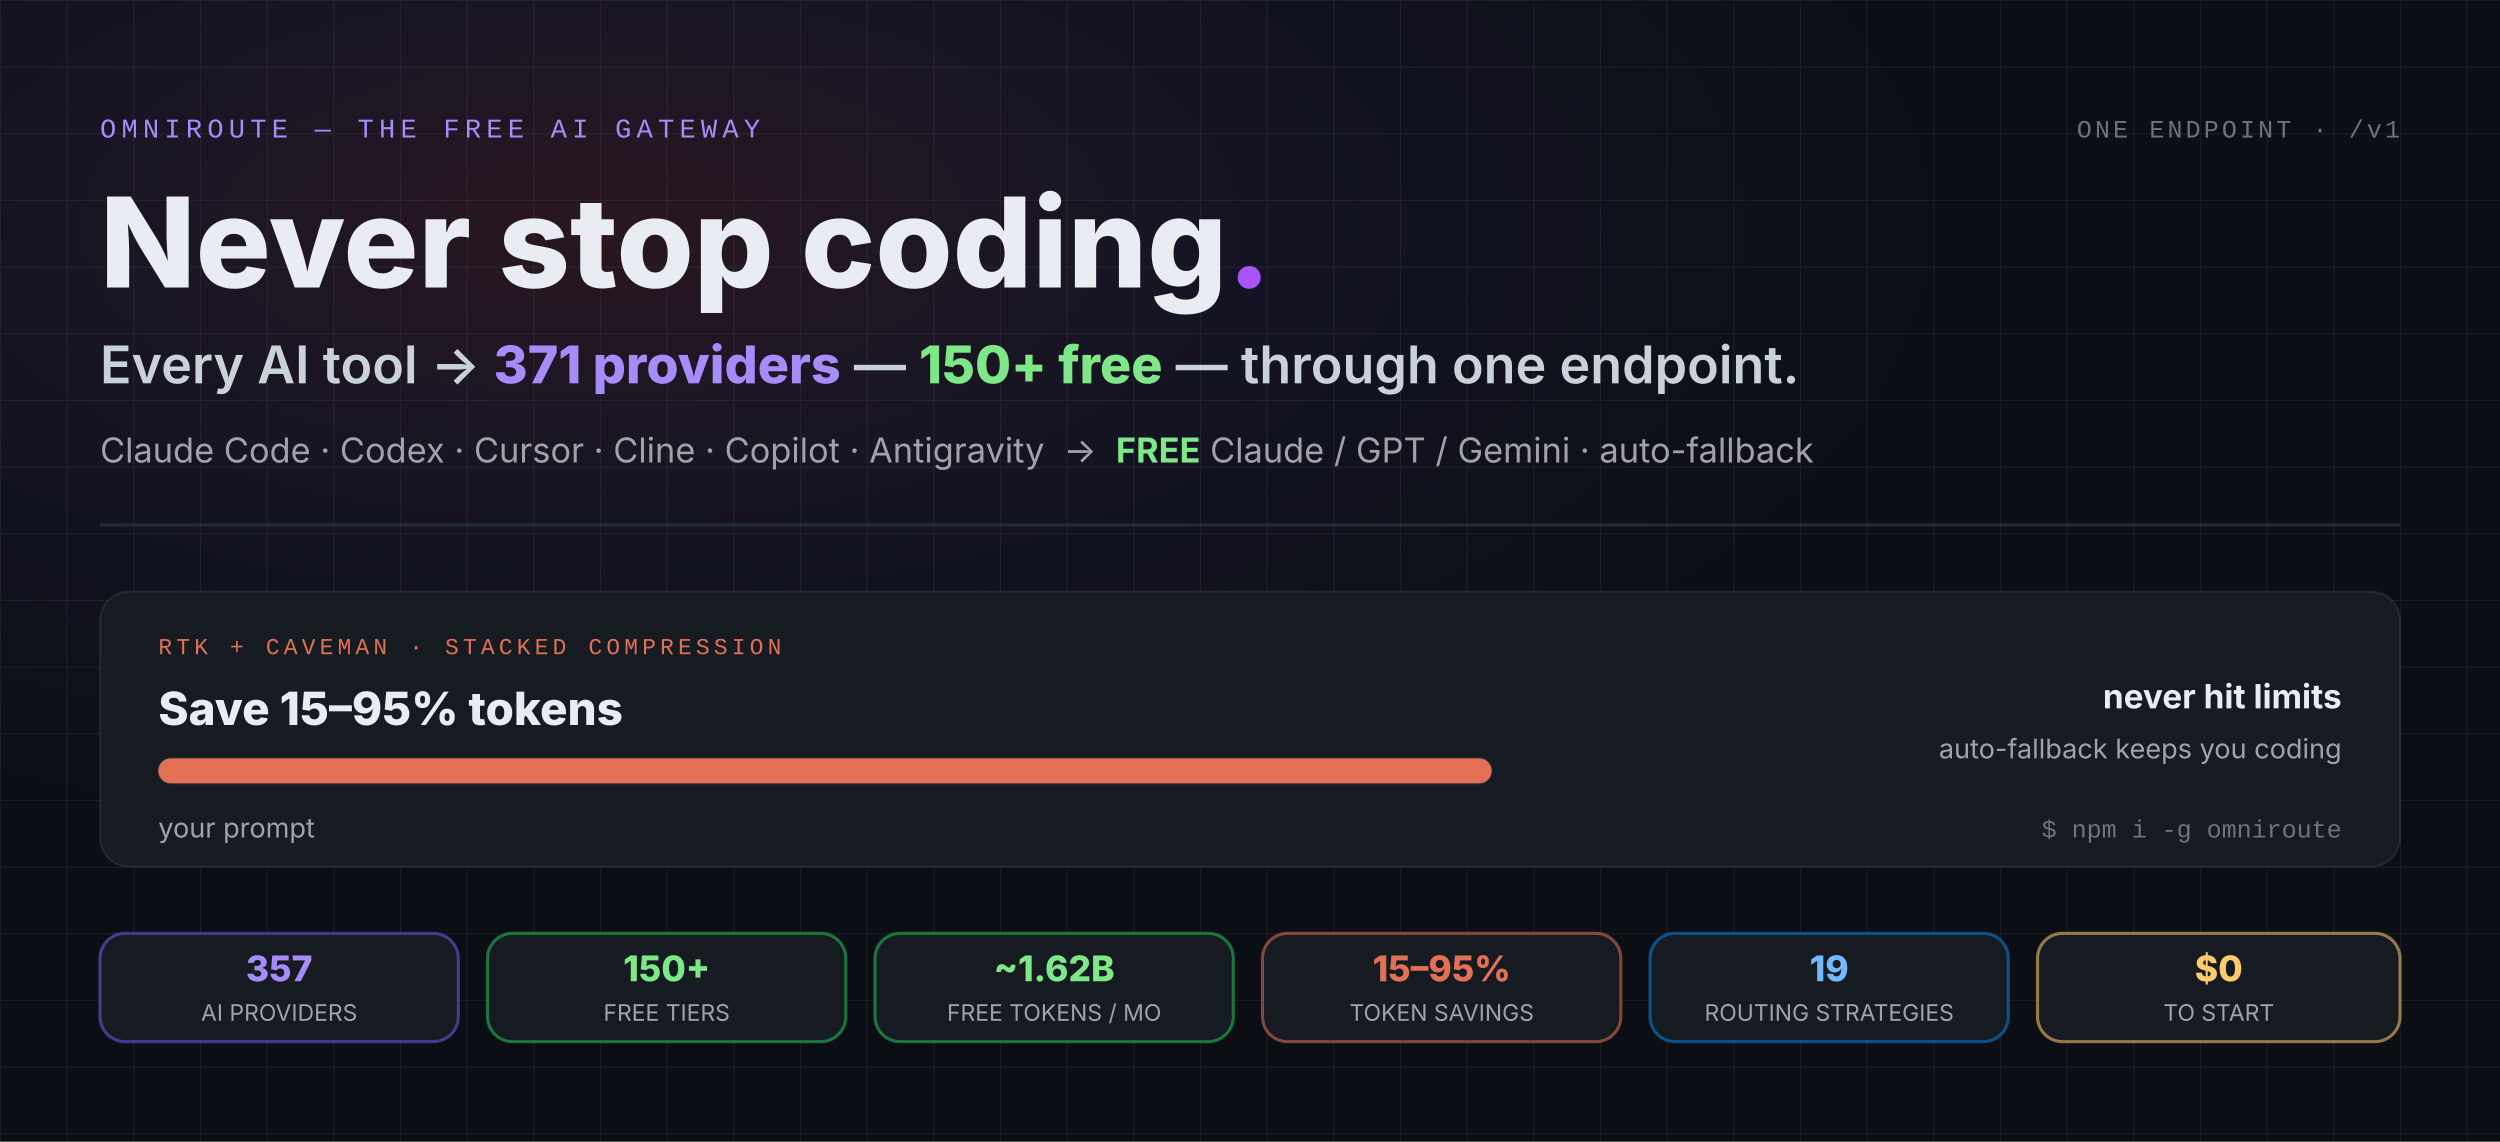
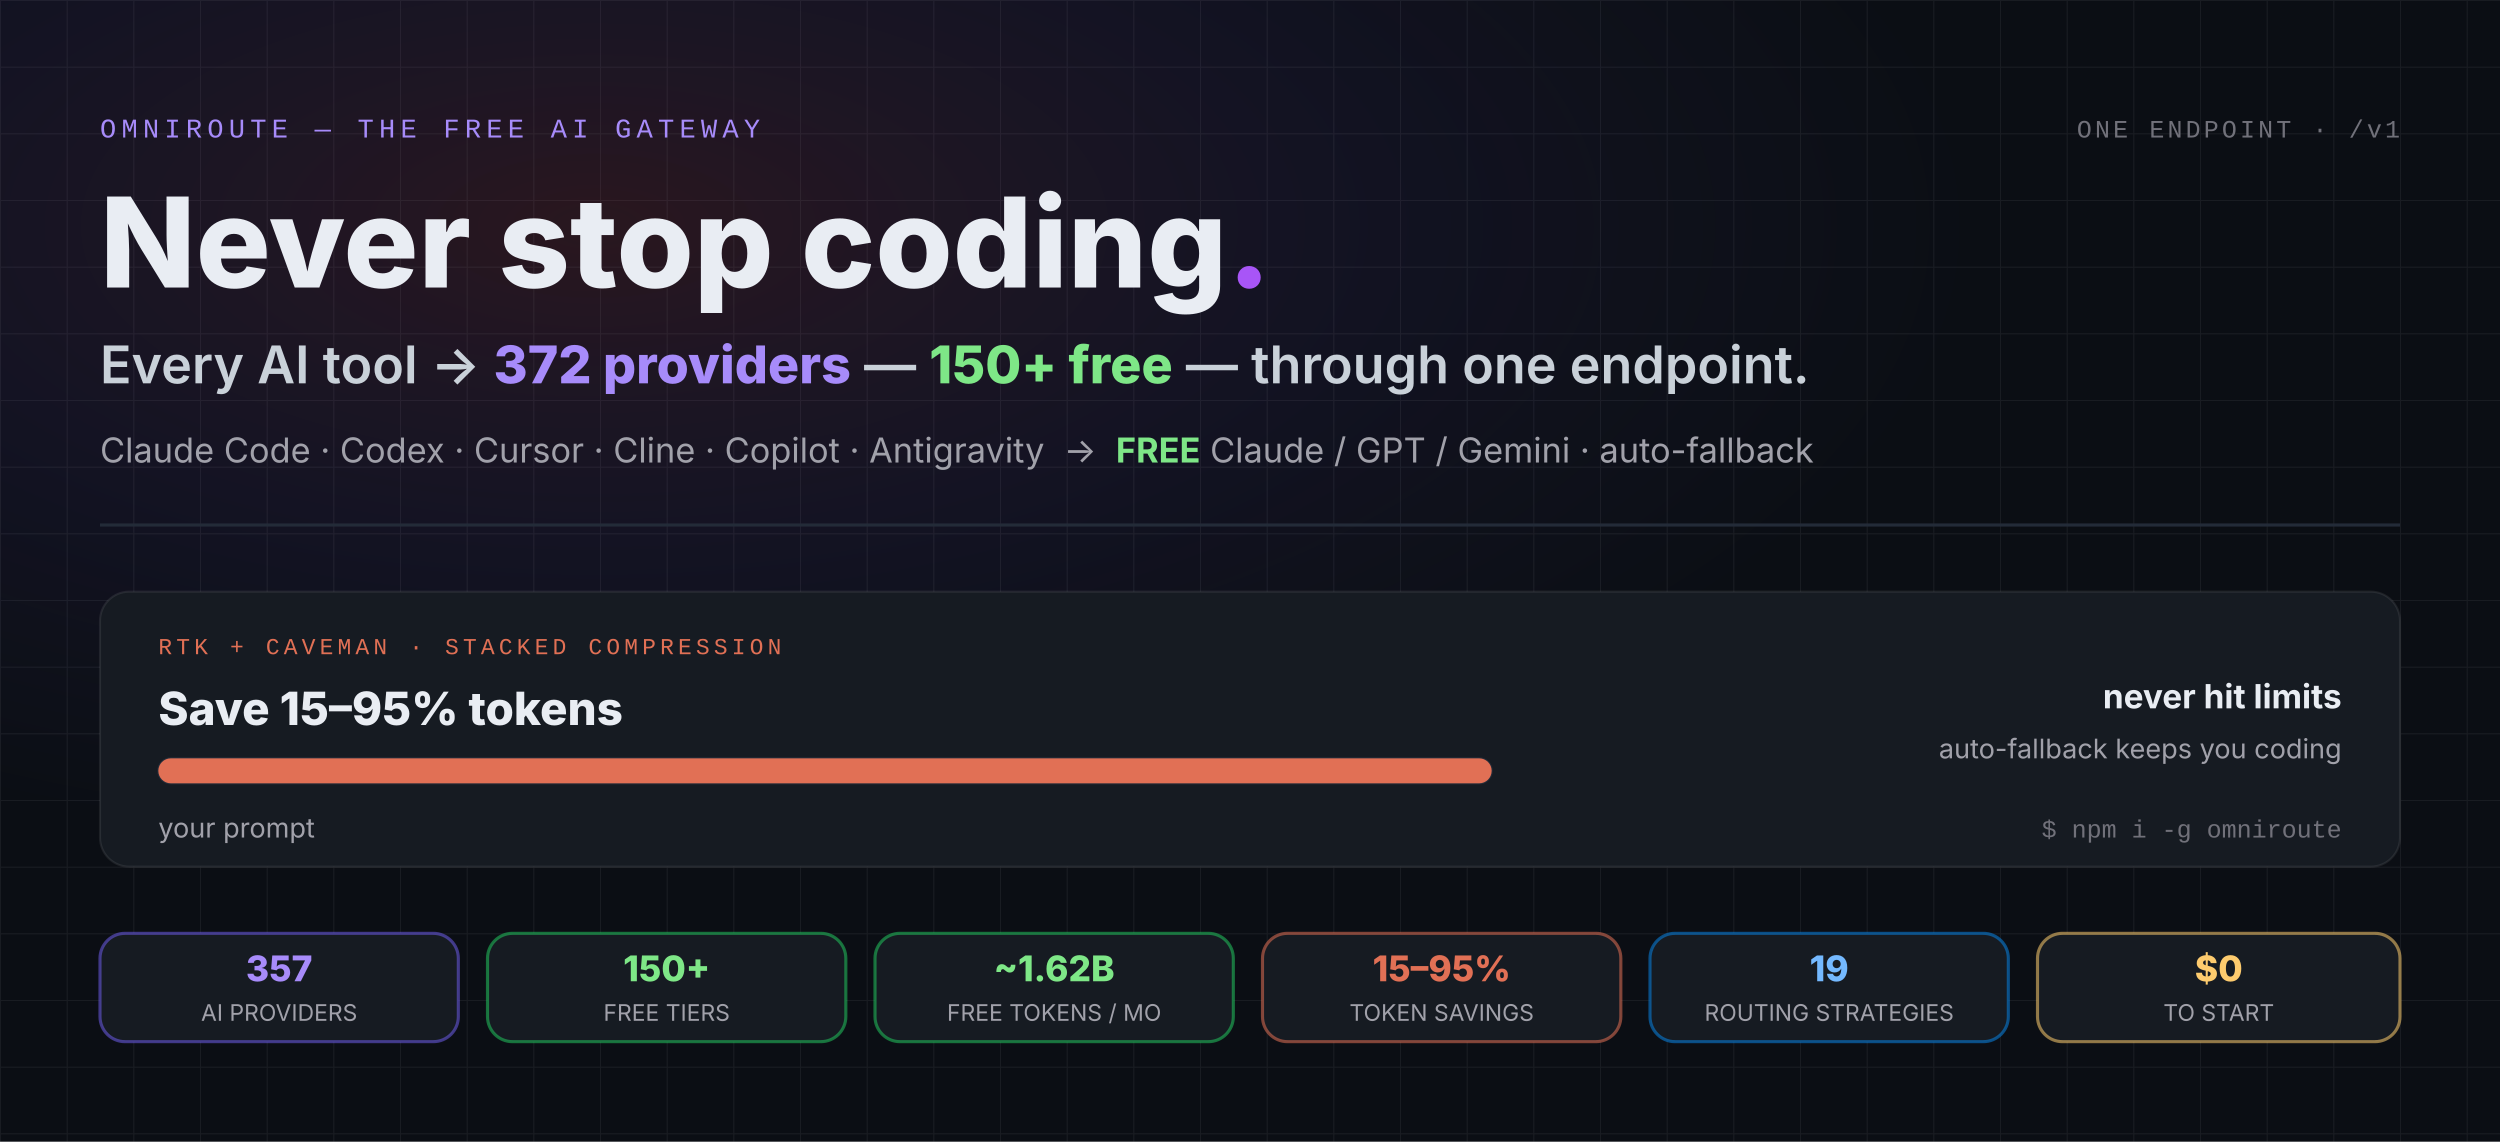
- <svg xmlns="http://www.w3.org/2000/svg" viewBox="0 0 1200 548" role="img" aria-label="OmniRoute hero: Never stop coding. Every AI tool to 371 providers — 150+ free — through one endpoint. Claude Code, Codex, Cursor, Cline, Copilot and Antigravity into free Claude, GPT and Gemini with auto-fallback. RTK + Caveman stacked compression saves 15 to 95 percent of tokens — about 89 percent average on tool-heavy sessions — so you never hit limits. Stats: 371 AI providers, 150+ free tiers, about 1.62B free tokens per month, 15 to 95 percent token savings, 20 routing strategies, zero dollars to start.">
+ <svg xmlns="http://www.w3.org/2000/svg" viewBox="0 0 1200 548" role="img" aria-label="OmniRoute hero: Never stop coding. Every AI tool to 372 providers — 150+ free — through one endpoint. Claude Code, Codex, Cursor, Cline, Copilot and Antigravity into free Claude, GPT and Gemini with auto-fallback. RTK + Caveman stacked compression saves 15 to 95 percent of tokens — about 89 percent average on tool-heavy sessions — so you never hit limits. Stats: 372 AI providers, 150+ free tiers, about 1.62B free tokens per month, 15 to 95 percent token savings, 20 routing strategies, zero dollars to start.">
  <defs>
    <pattern id="gridPaperH" width="32" height="32" patternUnits="userSpaceOnUse">
      <path d="M 32 0 L 0 0 0 32" fill="none" stroke="#ffffff" stroke-opacity="0.06" stroke-width="1" />
    </pattern>
    <radialGradient id="bgGlowH" cx="24%" cy="20%" r="55%">
      <stop offset="0%" stop-color="#e54d5e" stop-opacity="0.14" />
      <stop offset="55%" stop-color="#8b5cf6" stop-opacity="0.06" />
      <stop offset="100%" stop-color="#6366f1" stop-opacity="0" />
    </radialGradient>
    <linearGradient id="gradBrandH" x1="0" y1="0" x2="1" y2="1">
      <stop offset="0%" stop-color="#e54d5e" />
      <stop offset="100%" stop-color="#a855f7" />
    </linearGradient>
    <path id="dividerPathH" d="M 48,252 L 1152,252" />
  </defs>
  <rect width="1200" height="548" fill="#0b0e14" />
  <rect width="1200" height="548" fill="url(#gridPaperH)" />
  <rect width="1200" height="548" fill="url(#bgGlowH)" />
  <text x="48" y="66" font-family="Consolas, 'Courier New', monospace" font-size="13" letter-spacing="2.5" fill="#a78bfa">OMNIROUTE — THE FREE AI GATEWAY</text>
  <text x="1152" y="66" text-anchor="end" font-family="Consolas, 'Courier New', monospace" font-size="12" letter-spacing="1.5" fill="#71717a">ONE ENDPOINT · /v1</text>
  <text x="48" y="138" font-family="Inter, 'Segoe UI', Arial, Helvetica, system-ui, sans-serif" font-size="60" font-weight="800" fill="#e9edf3">Never stop coding<tspan fill="#a855f7">.</tspan>
  </text>
-   <text x="48" y="184" font-family="Inter, 'Segoe UI', Arial, Helvetica, system-ui, sans-serif" font-size="25" font-weight="600" fill="#c9d1d9">Every AI tool → <tspan fill="#a78bfa" font-weight="800">371 providers</tspan> — <tspan fill="#7ee787" font-weight="800">150+ free</tspan> — through one endpoint.</text>
+   <text x="48" y="184" font-family="Inter, 'Segoe UI', Arial, Helvetica, system-ui, sans-serif" font-size="25" font-weight="600" fill="#c9d1d9">Every AI tool → <tspan fill="#a78bfa" font-weight="800">372 providers</tspan> — <tspan fill="#7ee787" font-weight="800">150+ free</tspan> — through one endpoint.</text>
  <text x="48" y="222" font-family="Inter, 'Segoe UI', Arial, Helvetica, system-ui, sans-serif" font-size="16.5" fill="#a1a1aa">Claude Code · Codex · Cursor · Cline · Copilot · Antigravity  →  <tspan fill="#7ee787" font-weight="700">FREE</tspan> Claude / GPT / Gemini · auto-fallback</text>
  <line x1="48" y1="252" x2="1152" y2="252" stroke="#232b38" stroke-width="1.5" />
  <circle r="4" fill="url(#gradBrandH)" opacity="0">
    <animateMotion dur="6s" repeatCount="indefinite" keyPoints="0;1" keyTimes="0;1" calcMode="linear">
      <mpath href="#dividerPathH" />
    </animateMotion>
    <animate attributeName="opacity" values="0;0.9;0.9;0" keyTimes="0;0.08;0.6;0.75" dur="6s" repeatCount="indefinite" />
  </circle>
  <g>
    <rect x="48" y="284" width="1104" height="132" rx="14" fill="#161b22" stroke="#ffffff" stroke-opacity="0.08" stroke-width="1" />
    <text x="76" y="314" font-family="Consolas, 'Courier New', monospace" font-size="11" letter-spacing="2" fill="#e17055">RTK + CAVEMAN · STACKED COMPRESSION</text>
    <text x="76" y="348" font-family="Inter, 'Segoe UI', Arial, Helvetica, system-ui, sans-serif" font-size="22" font-weight="800" fill="#e9edf3">Save 15–95% tokens</text>
    <rect x="76" y="364" width="640" height="12" rx="6" fill="#0b0e14" stroke="#232b38" stroke-width="1" />
    <rect x="76" y="364" width="640" height="12" rx="6" fill="#e17055">
      <animate attributeName="width" values="640;640;70;70;640" keyTimes="0;0.12;0.5;0.88;1" dur="8s" repeatCount="indefinite" calcMode="spline" keySplines="0.4 0 0.2 1;0.4 0 0.2 1;0.4 0 0.2 1;0.4 0 0.2 1" />
    </rect>
    <text x="76" y="402" font-family="Inter, 'Segoe UI', Arial, Helvetica, system-ui, sans-serif" font-size="13" fill="#a1a1aa">your prompt
      <animate attributeName="opacity" values="1;1;0;0;1" keyTimes="0;0.12;0.35;0.88;1" dur="8s" repeatCount="indefinite" calcMode="discrete" />
    </text>
    <text x="76" y="402" font-family="Inter, 'Segoe UI', Arial, Helvetica, system-ui, sans-serif" font-size="13" font-weight="700" fill="#e17055" opacity="0">−89% avg on tool-heavy sessions
      <animate attributeName="opacity" values="0;0;1;1;0" keyTimes="0;0.35;0.36;0.88;1" dur="8s" repeatCount="indefinite" calcMode="discrete" />
    </text>
    <text x="1124" y="340" text-anchor="end" font-family="Inter, 'Segoe UI', Arial, Helvetica, system-ui, sans-serif" font-size="16" font-weight="700" fill="#e9edf3">never hit limits</text>
    <text x="1124" y="364" text-anchor="end" font-family="Inter, 'Segoe UI', Arial, Helvetica, system-ui, sans-serif" font-size="13" fill="#a1a1aa">auto-fallback keeps you coding</text>
    <text x="1124" y="402" text-anchor="end" font-family="Consolas, 'Courier New', monospace" font-size="12" fill="#71717a">$ npm i -g omniroute</text>
  </g>
  <g font-family="Inter, 'Segoe UI', Arial, Helvetica, system-ui, sans-serif" text-anchor="middle">
    <rect x="48" y="448" width="172" height="52" rx="12" fill="#161b22" stroke="#6c5ce7" stroke-opacity="0.55" stroke-width="1.5" />
    <text x="134" y="471" font-size="17" font-weight="800" fill="#a78bfa">357</text>
    <text x="134" y="490" font-size="11" fill="#a1a1aa">AI PROVIDERS</text>
    <rect x="234" y="448" width="172" height="52" rx="12" fill="#161b22" stroke="#22c55e" stroke-opacity="0.55" stroke-width="1.5" />
    <text x="320" y="471" font-size="17" font-weight="800" fill="#7ee787">150+</text>
    <text x="320" y="490" font-size="11" fill="#a1a1aa">FREE TIERS</text>
    <rect x="420" y="448" width="172" height="52" rx="12" fill="#161b22" stroke="#22c55e" stroke-opacity="0.55" stroke-width="1.5" />
    <text x="506" y="471" font-size="17" font-weight="800" fill="#7ee787">~1.62B</text>
    <text x="506" y="490" font-size="11" fill="#a1a1aa">FREE TOKENS / MO</text>
    <rect x="606" y="448" width="172" height="52" rx="12" fill="#161b22" stroke="#e17055" stroke-opacity="0.55" stroke-width="1.5" />
    <text x="692" y="471" font-size="17" font-weight="800" fill="#e17055">15–95%</text>
    <text x="692" y="490" font-size="11" fill="#a1a1aa">TOKEN SAVINGS</text>
    <rect x="792" y="448" width="172" height="52" rx="12" fill="#161b22" stroke="#0984e3" stroke-opacity="0.55" stroke-width="1.5" />
    <text x="878" y="471" font-size="17" font-weight="800" fill="#74b9ff">19</text>
    <text x="878" y="490" font-size="11" fill="#a1a1aa">ROUTING STRATEGIES</text>
    <rect x="978" y="448" width="174" height="52" rx="12" fill="#161b22" stroke="#fdcb6e" stroke-opacity="0.55" stroke-width="1.5" />
    <text x="1065" y="471" font-size="17" font-weight="800" fill="#fdcb6e">$0</text>
    <text x="1065" y="490" font-size="11" fill="#a1a1aa">TO START</text>
  </g>
</svg>
